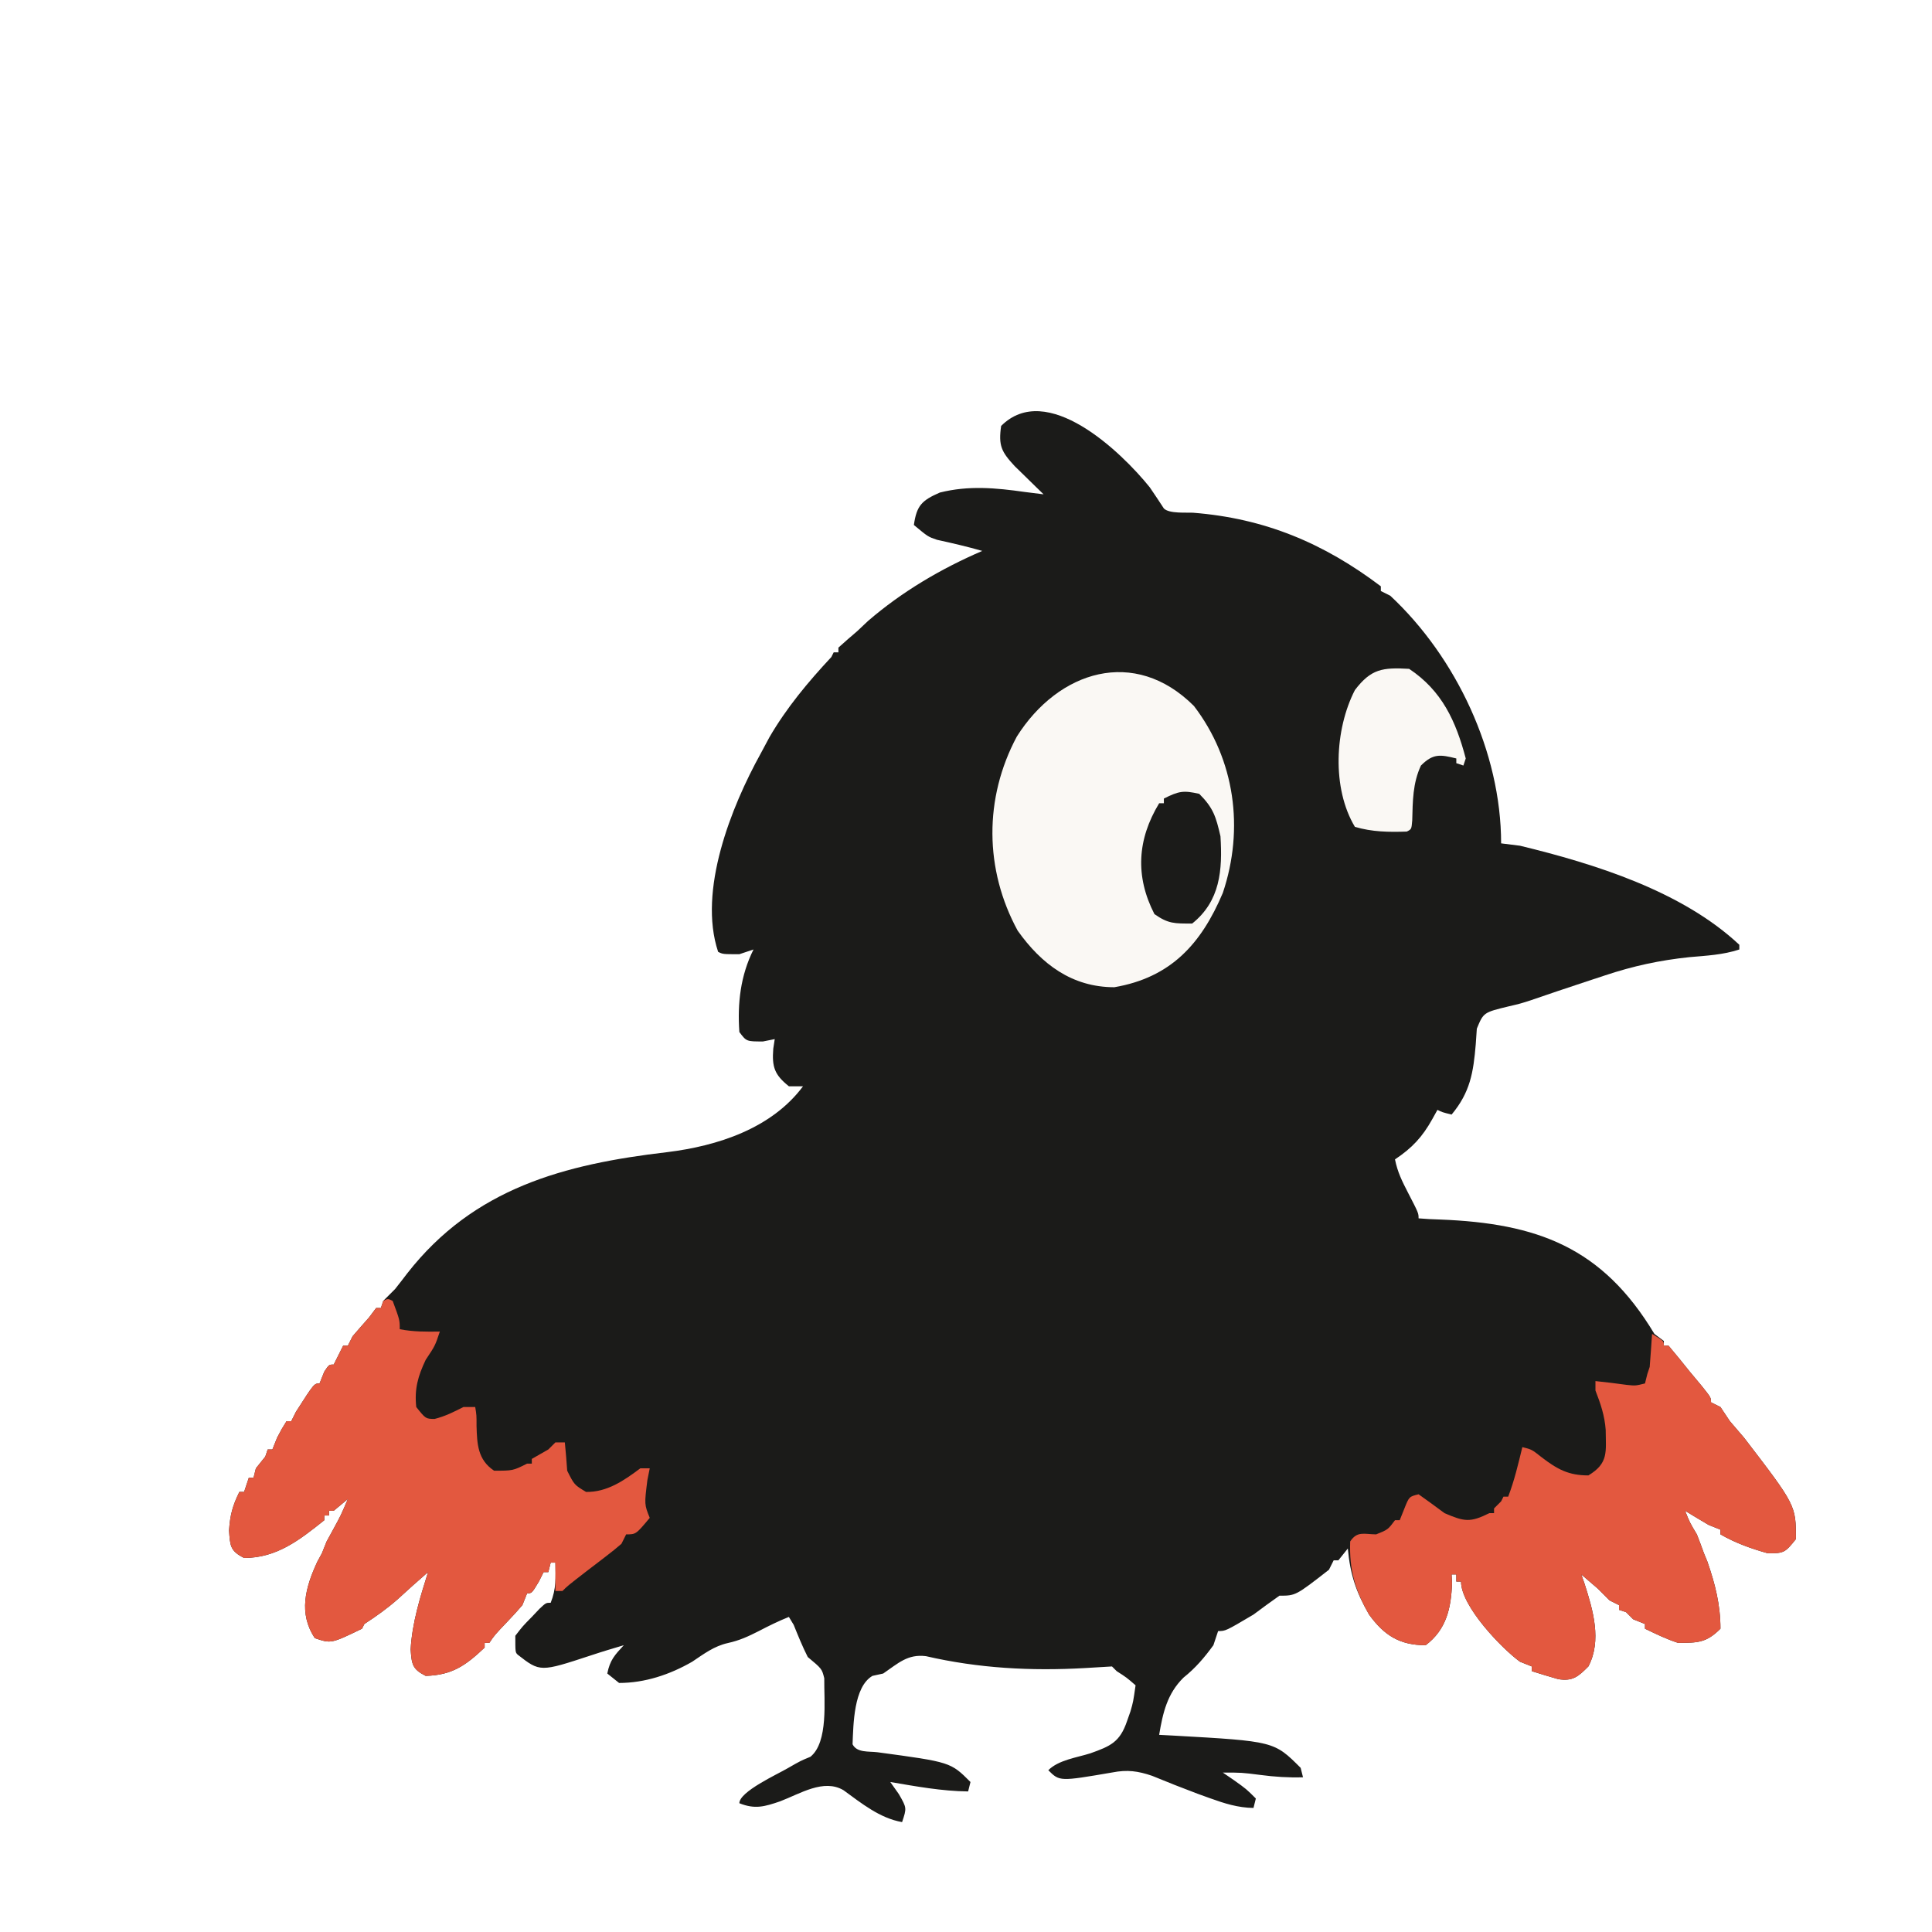
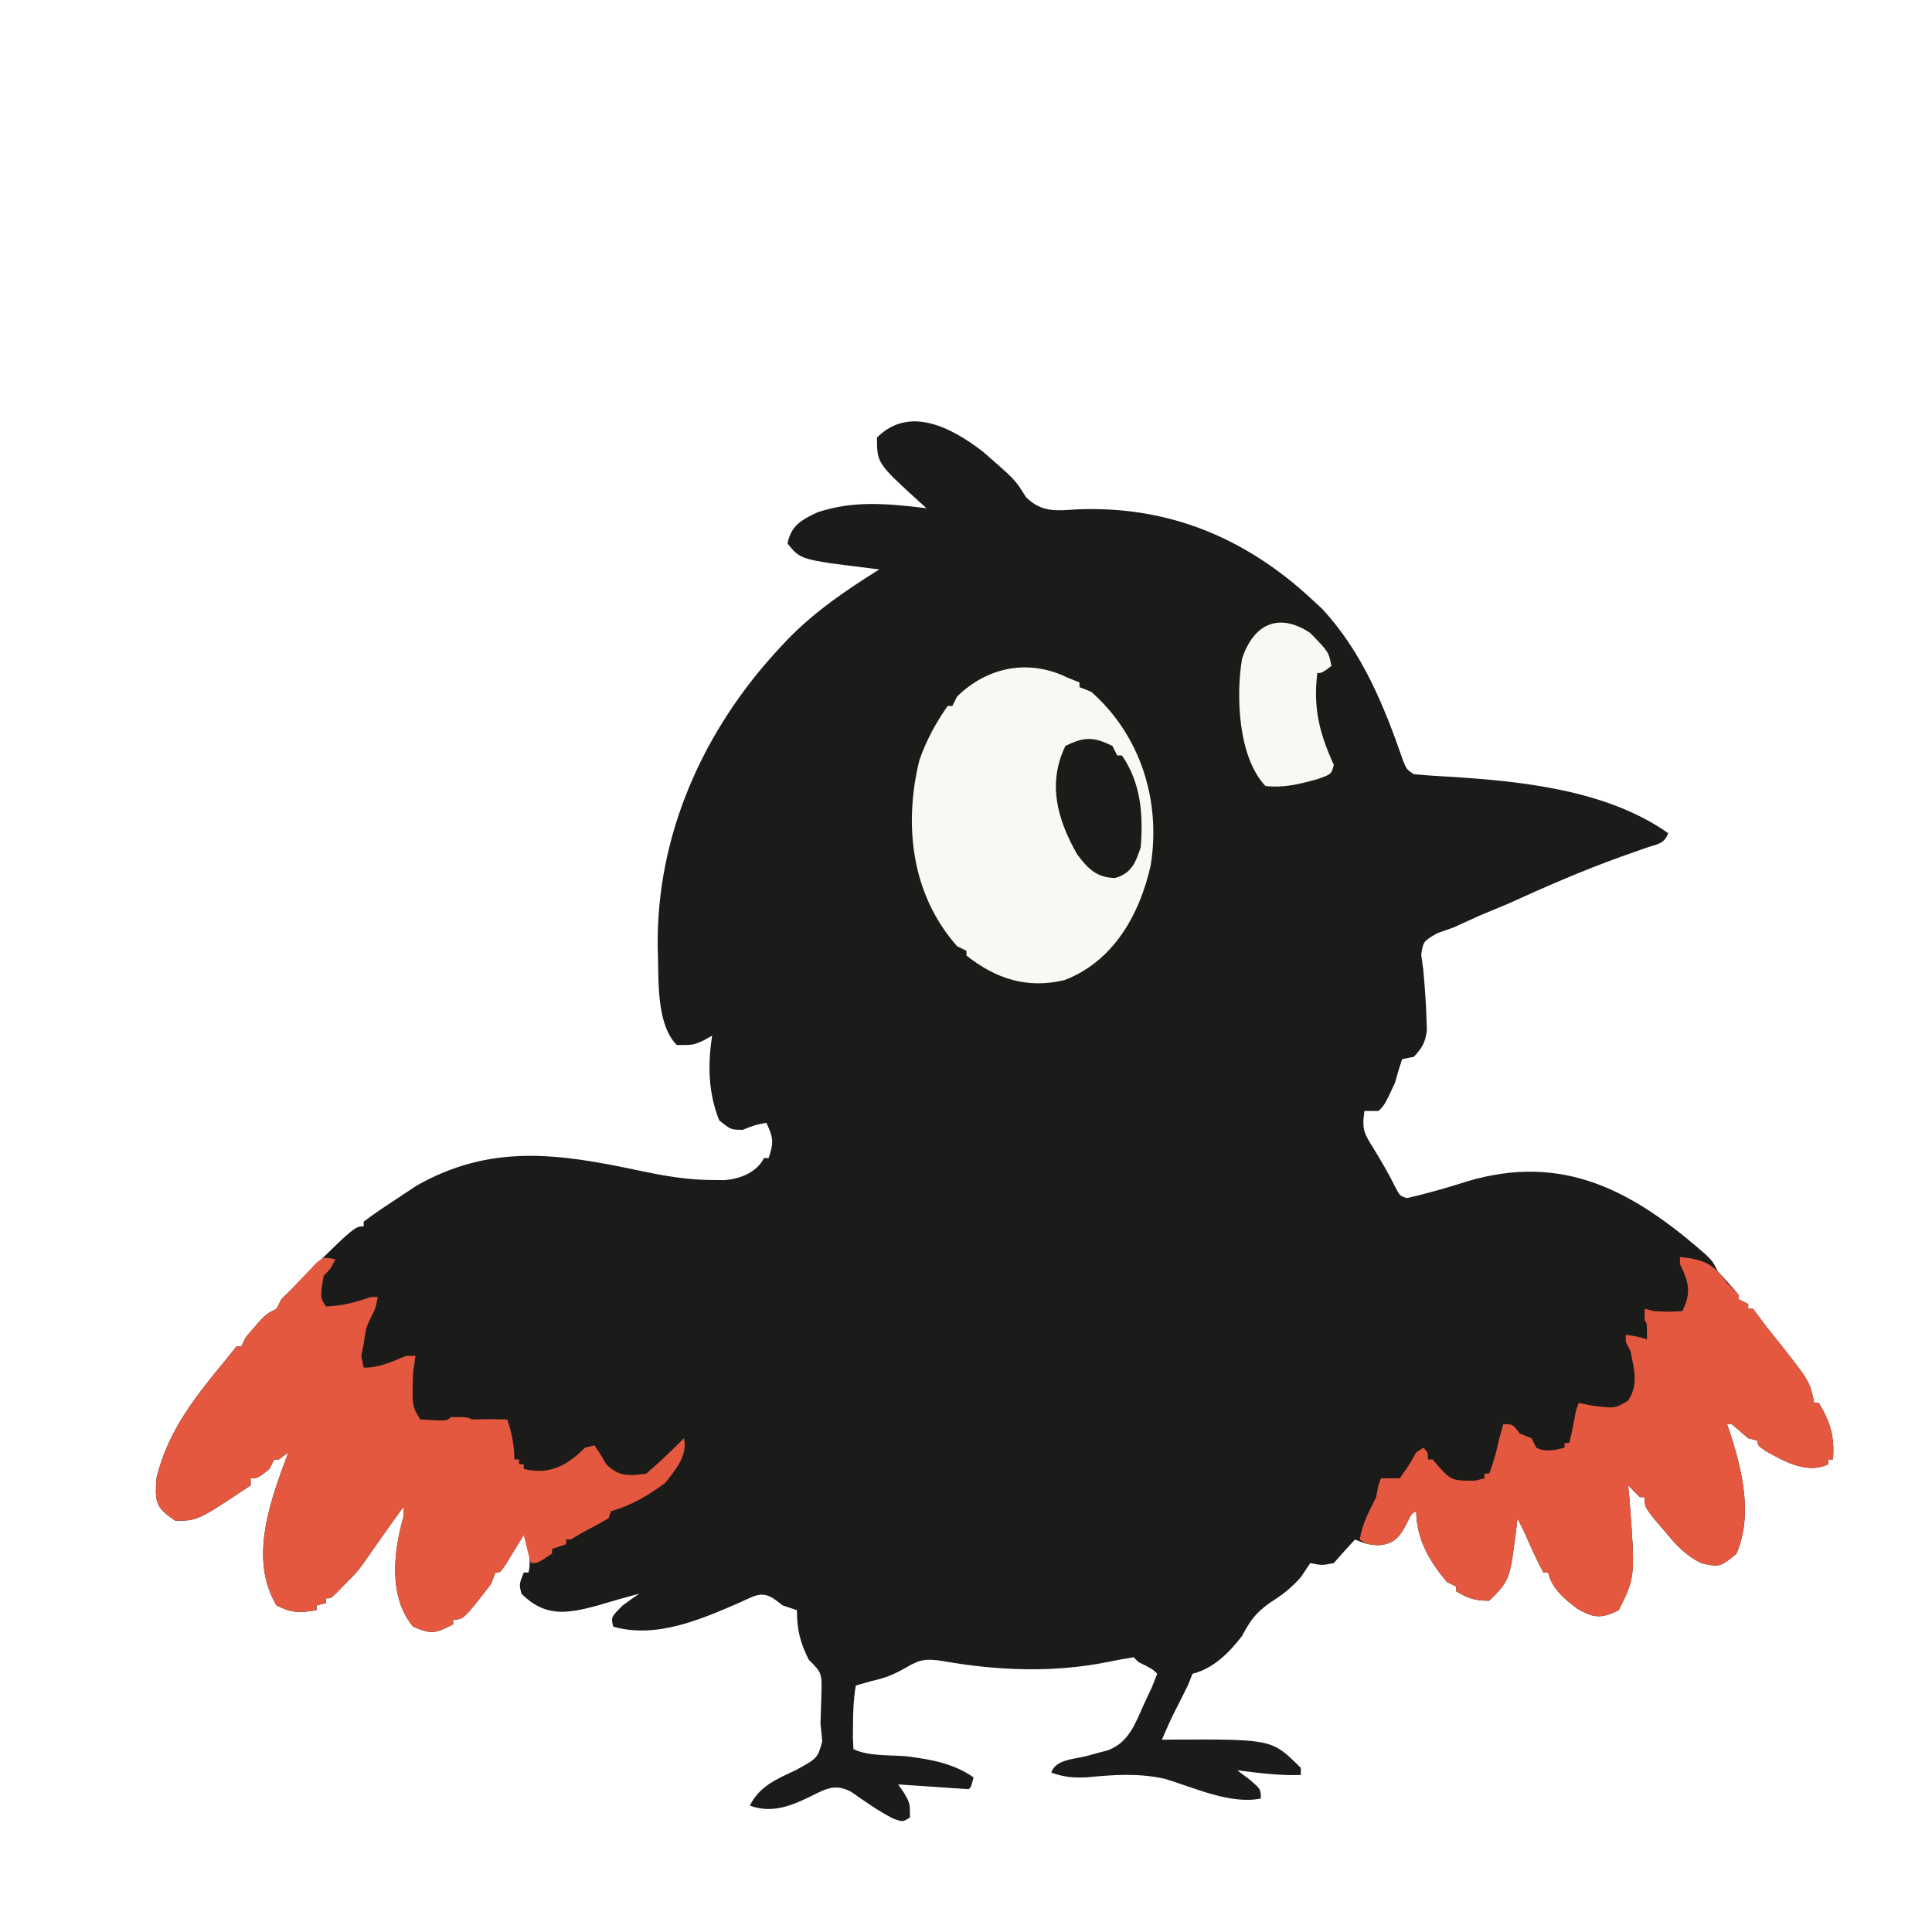
<svg xmlns="http://www.w3.org/2000/svg" viewBox="0 0 512 512">
-   <g transform="matrix(0.625 0 0 0.625 -64.0628 -83.3751)">
-     <path d="M0 0 C2.03 2.98 4.04 5.97 6 9 C8.3 11.3 15.58 10.63 18.44 10.81 C48.8 13.2 73.74 23.68 98 42 C98 42.66 98 43.32 98 44 C99.32 44.66 100.64 45.32 102 46 C129.9 72.01 149 112.33 149 151 C151.66 151.36 154.33 151.68 157 152 C188.65 159.68 225.64 171.2 250 194 C250 194.66 250 195.32 250 196 C243.1 198.28 236.02 198.62 228.81 199.25 C216.22 200.58 204.98 203 193 207 C190.09 207.96 187.17 208.92 184.26 209.88 C176.61 212.42 168.96 214.97 161.35 217.61 C157 219 157 219 152.43 220.06 C141.54 222.69 141.54 222.69 138.7 229.57 C138.55 231.73 138.4 233.9 138.25 236.12 C137.24 248.17 135.89 256.54 128 266 C124 265 124 265 122 264 C121.64 264.65 121.64 264.65 119.81 267.94 C115.6 275.52 111.22 280.19 104 285 C105.08 290.42 107.03 294.28 109.56 299.19 C114 307.79 114 307.79 114 310 C117.03 310.27 120.08 310.41 123.12 310.5 C164.24 312.11 191.88 322.14 214 359 C215.32 359.99 216.64 360.98 218 362 C218 362.66 218 363.32 218 364 C218.66 364 219.32 364 220 364 C223.06 367.62 226.05 371.3 229 375 C229.84 376 229.84 376 234.06 381.06 C238 386 238 386 238 388 C239.32 388.66 240.64 389.32 242 390 C243.32 391.98 244.64 393.96 246 396 C247.99 398.34 249.99 400.67 252 403 C274 431.67 274 431.67 274 446 C269.46 451.68 268.95 452.1 262 452 C254.97 450.02 248.34 447.66 242 444 C242 443.34 242 442.68 242 442 C240.35 441.34 238.7 440.68 237 440 C233.65 438.03 230.31 436.03 227 434 C229 439 229 439 232 444 C233.04 446.65 234.04 449.32 235 452 C235.47 453.15 235.95 454.31 236.44 455.5 C239.75 465.03 242 473.87 242 484 C236.04 489.96 232.42 490 224 490 C219.06 488.4 214.7 486.26 210 484 C210 483.34 210 482.68 210 482 C208.35 481.34 206.7 480.68 205 480 C204.01 479.01 203.02 478.02 202 477 C201.01 476.67 200.02 476.34 199 476 C199 475.34 199 474.68 199 474 C197.68 473.34 196.36 472.68 195 472 C193.35 470.35 191.7 468.7 190 467 C187.68 464.98 185.35 462.98 183 461 C183.45 462.3 183.91 463.6 184.38 464.94 C187.97 476.13 191.78 489.04 186 500 C181.72 504.28 179.38 506.38 173.23 505.39 C169.47 504.33 165.73 503.17 162 502 C162 501.34 162 500.68 162 500 C160.35 499.34 158.7 498.68 157 498 C149.32 492.43 132 474.5 132 464 C131.34 464 130.68 464 130 464 C130 463.01 130 462.02 130 461 C129.34 461 128.68 461 128 461 C128.03 461.62 128.03 461.62 128.19 464.75 C127.81 475.28 125.77 484.43 117 491 C105.97 491 99.41 486.83 93 478 C87.48 468.4 85.01 460.99 84 450 C82.68 451.65 81.36 453.3 80 455 C79.34 455 78.68 455 78 455 C77.34 456.32 76.68 457.64 76 459 C61.88 470 61.88 470 55 470 C51.29 472.61 47.63 475.29 44 478 C32.17 485 32.17 485 29 485 C28.34 486.98 27.68 488.96 27 491 C23.12 496.31 19.46 500.63 14.31 504.75 C7.43 511.53 5.56 519.65 4 529 C6.05 529.11 8.1 529.22 10.22 529.33 C52.73 531.73 52.73 531.73 64 543 C64.33 544.32 64.66 545.64 65 547 C58.84 547.19 52.97 546.81 46.88 546 C39 545 39 545 31 545 C32.57 546.07 34.13 547.14 35.75 548.25 C41 552 41 552 45 556 C44.67 557.32 44.34 558.64 44 560 C37.4 559.91 31.73 558.1 25.56 555.88 C23.83 555.25 22.09 554.63 20.3 553.98 C13.83 551.56 7.41 549.01 1.02 546.38 C-4.99 544.32 -9.57 543.72 -15.81 544.94 C-38.22 548.78 -38.22 548.78 -43 544 C-38.65 539.65 -30.97 538.67 -25.21 536.85 C-16.6 533.79 -12.64 532.07 -9.62 523.19 C-9.14 521.82 -8.66 520.45 -8.16 519.04 C-7 515 -7 515 -6 508 C-9.81 504.69 -9.81 504.69 -14 502 C-14.66 501.34 -15.32 500.68 -16 500 C-19.85 500.21 -23.69 500.43 -27.54 500.69 C-50.34 501.98 -72.59 500.8 -94.89 495.64 C-102.68 494.67 -106.7 498.7 -113 503 C-114.51 503.33 -116.01 503.66 -117.56 504 C-125.53 508.64 -125.65 524.47 -126 533 C-124.16 536.67 -119.19 535.92 -115.44 536.38 C-84.43 540.57 -84.43 540.57 -76 549 C-76.33 550.32 -76.66 551.64 -77 553 C-88.13 552.88 -99.05 550.86 -110 549 C-108.8 550.69 -107.61 552.38 -106.38 554.12 C-103 560 -103 560 -105 566 C-114.45 564.35 -122.21 558.03 -129.81 552.5 C-138.23 547.47 -148.24 553.98 -156.71 557.19 C-163.33 559.46 -167.38 560.65 -174 558 C-174 553.05 -157.79 545.69 -153.56 543.19 C-148 540 -148 540 -143.88 538.31 C-136.19 532.13 -138.12 514.38 -138 505 C-139 501 -139 501 -145 496 C-147.26 491.53 -149.09 486.99 -150.97 482.35 C-151.64 481.24 -152.31 480.14 -153 479 C-157.44 480.78 -161.51 482.79 -165.75 485 C-170.24 487.28 -173.88 488.97 -178.81 490.06 C-184.76 491.39 -188.96 494.64 -194 498 C-203.49 503.47 -214.06 507 -225 507 C-226.65 505.68 -228.3 504.36 -230 503 C-228.86 497.29 -226.87 495.2 -223 491 C-227.63 492.37 -232.26 493.75 -236.84 495.28 C-258.49 502.4 -258.49 502.4 -268 495 C-269 494 -269 494 -269 487 C-265.88 482.94 -265.88 482.94 -262 479 C-260.91 477.85 -259.81 476.69 -258.69 475.5 C-256 473 -256 473 -254 473 C-251.62 467.05 -251.86 462.35 -252 456 C-252.66 456 -253.32 456 -254 456 C-254.33 457.32 -254.66 458.64 -255 460 C-255.66 460 -256.32 460 -257 460 C-257.66 461.32 -258.32 462.64 -259 464 C-262 469 -262 469 -264 469 C-264.66 470.65 -265.32 472.3 -266 474 C-267.93 476.27 -269.94 478.47 -272 480.62 C-277.84 486.76 -277.84 486.76 -280 490 C-280.66 490 -281.32 490 -282 490 C-282 490.66 -282 491.32 -282 492 C-289.99 499.57 -295.8 503.71 -307 504 C-312.73 501.13 -312.93 499.04 -313.38 492.75 C-312.74 481.41 -309.38 470.81 -306 460 C-310.37 463.8 -314.68 467.63 -318.94 471.56 C-323.44 475.51 -327.99 478.74 -333 482 C-333.33 482.66 -333.66 483.32 -334 484 C-347.11 490.34 -347.11 490.34 -354 488 C-360.99 477.51 -358.08 466.63 -352.94 455.56 C-352.3 454.39 -351.66 453.21 -351 452 C-350.34 450.35 -349.68 448.7 -349 447 C-348.03 445.23 -347.06 443.45 -346.06 441.62 C-343 436 -343 436 -340 429 C-341.98 430.65 -343.96 432.3 -346 434 C-346.66 434 -347.32 434 -348 434 C-348 434.66 -348 435.32 -348 436 C-348.66 436 -349.32 436 -350 436 C-350 436.66 -350 437.32 -350 438 C-360.52 446.42 -370.19 454 -384 454 C-389.9 451.05 -389.94 448.87 -390.38 442.38 C-390 435.99 -388.85 431.69 -386 426 C-385.34 426 -384.68 426 -384 426 C-383.34 424.02 -382.68 422.04 -382 420 C-381.34 420 -380.68 420 -380 420 C-379.84 419.34 -379.84 419.34 -379 416 C-377.68 414.35 -376.36 412.7 -375 411 C-374.67 410.01 -374.34 409.02 -374 408 C-373.34 408 -372.68 408 -372 408 C-371.34 406.35 -370.68 404.7 -370 403 C-368 399.19 -368 399.19 -366 396 C-365.34 396 -364.68 396 -364 396 C-363.67 395.34 -363.67 395.34 -362 392 C-354.32 380 -354.32 380 -352 380 C-351.34 378.35 -350.68 376.7 -350 375 C-348 372 -348 372 -346 372 C-345.34 370.68 -344.68 369.36 -344 368 C-343.34 366.68 -342.68 365.36 -342 364 C-341.34 364 -340.68 364 -340 364 C-339.34 362.68 -338.68 361.36 -338 360 C-335.69 357.31 -333.36 354.65 -331 352 C-330.01 350.68 -329.02 349.36 -328 348 C-327.34 348 -326.68 348 -326 348 C-325.67 347.01 -325.34 346.02 -325 345 C-323.35 343.35 -321.7 341.7 -320 340 C-318.24 337.79 -316.52 335.56 -314.81 333.31 C-286.59 297.17 -248.24 287.03 -204.59 281.93 C-183.32 279.32 -160.36 271.94 -147 254 C-148.98 254 -150.96 254 -153 254 C-159.11 249.11 -160.22 245.85 -159.62 238.06 C-159.42 236.72 -159.21 235.38 -159 234 C-160.65 234.33 -162.3 234.66 -164 235 C-171 235 -171 235 -174 231 C-174.85 218.82 -173.54 207.09 -168 196 C-168.99 196.33 -168.99 196.33 -174 198 C-181 198 -181 198 -183 197 C-191.67 171 -177.39 135.4 -165 113 C-163.76 110.69 -162.52 108.38 -161.25 106 C-153.98 93.49 -144.84 82.55 -135 72 C-134.67 71.34 -134.34 70.68 -134 70 C-133.34 70 -132.68 70 -132 70 C-132 69.34 -132 68.68 -132 68 C-129.38 65.62 -126.7 63.3 -124 61 C-123.26 60.3 -123.26 60.3 -119.5 56.75 C-105.05 44.27 -88.51 34.54 -71 27 C-77.36 25.18 -83.7 23.7 -90.16 22.29 C-94 21 -94 21 -100 16 C-98.82 7.73 -96.62 5.58 -89 2.25 C-76.75 -0.81 -65.3 0.25 -53 2 C-50.33 2.34 -47.67 2.67 -45 3 C-46.12 1.91 -47.24 0.83 -48.39 -0.29 C-49.85 -1.72 -51.31 -3.15 -52.81 -4.62 C-54.26 -6.04 -55.71 -7.46 -57.21 -8.91 C-62.89 -15.03 -64.2 -17.61 -63 -26 C-43.72 -45.28 -12.3 -15.26 0 0 Z " fill="#1b1b19" transform="translate(590,340)" />
-     <path d="M0 0 C3 8.08 3 8.08 3 12 C8.65 13.13 14.25 13.09 20 13 C18 19 18 19 14 25 C10.71 31.94 9.18 37.31 10 45 C14 50 14 50 17.75 50.06 C22.26 48.93 25.87 47.1 30 45 C31.65 45 33.3 45 35 45 C35.57 48.44 35.57 48.44 35.56 53 C35.79 60.77 36.05 67.36 43 72 C51 72 51 72 57 69 C57.66 69 58.32 69 59 69 C59 68.34 59 67.68 59 67 C61.32 65.64 63.65 64.31 66 63 C66.99 62.01 67.98 61.02 69 60 C70.32 60 71.64 60 73 60 C73.4 63.99 73.73 68 74 72 C77 78 77 78 82 81 C90.9 81.15 98.09 76.18 105 71 C106.32 71 107.64 71 109 71 C108.67 72.65 108.34 74.3 108 76 C106.71 86.29 106.71 86.29 109 92 C103.15 99 103.15 99 99 99 C98.67 99.66 98.67 99.66 97 103 C94.87 104.84 92.68 106.61 90.44 108.31 C89.18 109.28 87.93 110.24 86.64 111.23 C85.44 112.15 84.24 113.06 83 114 C74.16 120.84 74.16 120.84 72 123 C71.01 123 70.02 123 69 123 C69 119.04 69 115.08 69 111 C68.34 111 67.68 111 67 111 C66.67 112.32 66.34 113.64 66 115 C65.34 115 64.68 115 64 115 C63.67 115.66 63.67 115.66 62 119 C59 124 59 124 57 124 C56.34 125.65 55.68 127.3 55 129 C53.07 131.27 51.06 133.47 49 135.62 C43.16 141.76 43.16 141.76 41 145 C40.34 145 39.68 145 39 145 C39 145.66 39 146.32 39 147 C31.01 154.57 25.2 158.71 14 159 C8.27 156.13 8.07 154.04 7.62 147.75 C8.26 136.41 11.62 125.81 15 115 C10.63 118.8 6.32 122.63 2.06 126.56 C-2.44 130.51 -6.99 133.74 -12 137 C-12.33 137.66 -12.66 138.32 -13 139 C-26.11 145.34 -26.11 145.34 -33 143 C-39.99 132.51 -37.08 121.63 -31.94 110.56 C-31.62 109.97 -31.62 109.97 -30 107 C-29.34 105.35 -28.68 103.7 -28 102 C-27.03 100.23 -26.06 98.45 -25.06 96.62 C-22 91 -22 91 -19 84 C-20.98 85.65 -22.96 87.3 -25 89 C-25.66 89 -26.32 89 -27 89 C-27 89.66 -27 90.32 -27 91 C-27.66 91 -28.32 91 -29 91 C-29 91.66 -29 92.32 -29 93 C-39.52 101.42 -49.19 109 -63 109 C-68.9 106.05 -68.94 103.87 -69.38 97.38 C-69 90.99 -67.85 86.69 -65 81 C-64.34 81 -63.68 81 -63 81 C-62.34 79.02 -61.68 77.04 -61 75 C-60.34 75 -59.68 75 -59 75 C-58.67 73.68 -58.34 72.36 -58 71 C-56.68 69.35 -55.36 67.7 -54 66 C-53.67 65.01 -53.34 64.02 -53 63 C-52.34 63 -51.68 63 -51 63 C-50.34 61.35 -49.68 59.7 -49 58 C-47 54.19 -47 54.19 -45 51 C-44.34 51 -43.68 51 -43 51 C-42.34 49.68 -41.68 48.36 -41 47 C-33.32 35 -33.32 35 -31 35 C-30.34 33.35 -29.68 31.7 -29 30 C-27 27 -27 27 -25 27 C-24.34 25.68 -23.68 24.36 -23 23 C-22.34 21.68 -21.68 20.36 -21 19 C-20.34 19 -19.68 19 -19 19 C-18.34 17.68 -17.68 16.36 -17 15 C-14.69 12.31 -12.36 9.65 -10 7 C-9.01 5.68 -8.02 4.36 -7 3 C-6.34 3 -5.68 3 -5 3 C-4.67 2.01 -4.34 1.02 -4 0 C-2 -1 -2 -1 0 0 Z " fill="#e3583f" transform="translate(269,685)" />
-     <path d="M0 0 C5 3 5 3 5 5 C5.66 5 6.32 5 7 5 C10.06 8.62 13.05 12.3 16 16 C17.67 18 19.34 20 21.06 22.06 C25 27 25 27 25 29 C25.66 29.33 25.66 29.33 29 31 C29.66 31.99 29.66 31.99 33 37 C34.99 39.34 36.99 41.67 39 44 C61 72.67 61 72.67 61 87 C56.46 92.68 55.95 93.1 49 93 C41.97 91.02 35.34 88.66 29 85 C29 84.34 29 83.68 29 83 C27.35 82.34 25.7 81.68 24 81 C20.65 79.03 17.31 77.03 14 75 C16 80 16 80 19 85 C20.04 87.65 21.04 90.32 22 93 C22.47 94.15 22.95 95.31 23.44 96.5 C26.75 106.03 29 114.87 29 125 C23.04 130.96 19.42 131 11 131 C6.06 129.4 1.7 127.26 -3 125 C-3 124.34 -3 123.68 -3 123 C-4.65 122.34 -6.3 121.68 -8 121 C-8.99 120.01 -9.98 119.02 -11 118 C-11.5 117.84 -11.5 117.84 -14 117 C-14 116.34 -14 115.68 -14 115 C-14.66 114.67 -14.66 114.67 -18 113 C-19.65 111.35 -21.3 109.7 -23 108 C-25.32 105.98 -27.65 103.98 -30 102 C-29.55 103.3 -29.09 104.6 -28.62 105.94 C-25.03 117.13 -21.22 130.04 -27 141 C-31.28 145.28 -33.62 147.38 -39.77 146.39 C-43.53 145.33 -47.27 144.17 -51 143 C-51 142.34 -51 141.68 -51 141 C-52.65 140.34 -54.3 139.68 -56 139 C-63.68 133.43 -81 115.5 -81 105 C-81.66 105 -82.32 105 -83 105 C-83 104.01 -83 103.02 -83 102 C-83.66 102 -84.32 102 -85 102 C-84.94 103.24 -84.88 104.48 -84.81 105.75 C-85.19 116.28 -87.23 125.43 -96 132 C-107.03 132 -113.59 127.83 -120 119 C-125.95 108.56 -128.43 100.05 -128 88 C-125 83.5 -122.16 84.93 -117 85 C-112 83 -112 83 -109 79 C-108.34 79 -107.68 79 -107 79 C-106.34 77.35 -105.68 75.7 -105 74 C-103 69 -103 69 -99 68 C-95.3 70.61 -91.63 73.29 -88 76 C-79.61 79.6 -77.15 80.07 -69 76 C-68.34 76 -67.68 76 -67 76 C-67 75.34 -67 74.68 -67 74 C-66.01 73.01 -65.02 72.02 -64 71 C-63.67 70.34 -63.34 69.68 -63 69 C-62.34 69 -61.68 69 -61 69 C-58.38 62.17 -56.72 55.11 -55 48 C-51 49 -51 49 -46.81 52.31 C-40.17 57.4 -35.42 60 -27 60 C-18.37 54.82 -19.59 50.09 -19.66 40.68 C-20.09 34.69 -21.82 29.58 -24 24 C-24 22.68 -24 21.36 -24 20 C-19.55 20.49 -15.12 20.98 -10.69 21.62 C-7 22 -7 22 -3 21 C-2.67 19.68 -2.34 18.36 -2 17 C-1.84 16.5 -1.84 16.5 -1 14 C-0.63 9.34 -0.3 4.67 0 0 Z " fill="#e3583f" transform="translate(803,699)" />
-     <path d="M0 0 C13.92 9.28 19.82 22.13 24 38 C23.67 38.99 23.34 39.98 23 41 C22.01 40.67 21.02 40.34 20 40 C20 39.34 20 38.68 20 38 C13.13 36.28 10.13 35.87 5 41 C1.49 48.54 1.53 56.11 1.31 64.28 C1 68 1 68 -1 69 C-8.61 69.26 -15.67 69.17 -23 67 C-32.84 50.6 -31.57 25.66 -23 9 C-16.14 -0.01 -11.28 -0.64 0 0 Z " fill="#faf8f4" transform="translate(700,417)" />
-     <path d="M0 0 C17.39 22.73 21.4 52.02 12.25 79.25 C3.08 100.95 -9.86 115.15 -33.75 119.25 C-51.7 119.25 -64.69 109.44 -74.75 95.25 C-88.83 69.39 -89.08 39.1 -75.09 12.95 C-57.47 -14.94 -25.19 -25.19 0 0 Z M-12.75 39.25 C-12.75 39.91 -12.75 40.57 -12.75 41.25 C-13.41 41.25 -14.07 41.25 -14.75 41.25 C-24.03 56.57 -25 72.19 -16.75 88.25 C-10.84 92.38 -8.28 92.25 -0.75 92.25 C11.16 82.72 12.15 69.55 11.25 55.25 C9.33 46.98 8.28 43.28 2.25 37.25 C-4.48 35.73 -6.37 36.06 -12.75 39.25 Z " fill="#faf8f4" transform="translate(608.75,432.75)" />
+   <g transform="matrix(0.624019 0 0 0.624019 -63.3731 -82.4872)">
+     <path d="M0 0 C13.76 11.98 13.76 11.98 18.24 19.28 C24.99 25.98 31.19 25.04 40.12 24.5 C78.86 22.92 111.84 36.69 140 63 C140.66 63.61 140.66 63.61 144 66.69 C161.12 85.15 170.34 107.85 178.46 131.32 C180 135 180 135 183 137 C187.72 137.42 192.45 137.74 197.19 138 C228.26 139.88 264.73 143.53 291 162 C289.43 166.72 285.99 166.72 281.44 168.31 C279.7 168.93 277.96 169.55 276.18 170.18 C274.47 170.78 272.76 171.38 271 172 C254.66 177.89 238.8 184.8 223 192 C219 193.67 215 195.33 211 197 C207.32 198.65 203.66 200.31 200 202 C197.63 202.85 195.26 203.69 192.81 204.56 C187 208 187 208 186.12 213.62 C186.41 215.73 186.7 217.83 187 220 C187.63 227.11 188.18 234.18 188.38 241.31 C188.42 242.79 188.47 244.27 188.52 245.8 C187.89 250.89 186.46 253.26 183 257 C181.35 257.33 179.7 257.66 178 258 C176.89 261.3 175.91 264.64 175 268 C170.64 277.36 170.64 277.36 168 280 C166.02 280 164.04 280 162 280 C160.84 288.15 161.93 289.55 166.12 296.31 C169.31 301.55 172.3 306.62 175 312.12 C177 316 177 316 180 317 C182.98 316.36 185.94 315.61 188.88 314.81 C190.59 314.35 192.31 313.88 194.07 313.4 C197.97 312.29 201.83 311.1 205.69 309.88 C246.74 297.68 276.36 314.1 307 341 C310 344 310 344 312 348 C313.53 349.69 315.05 351.38 316.62 353.12 C321 358 321 358 321 360 C322.32 360.66 323.64 361.32 325 362 C325 362.66 325 363.32 325 364 C325.66 364 326.32 364 327 364 C329.05 366.63 331.03 369.31 333 372 C334.79 374.23 336.58 376.46 338.38 378.69 C351.2 394.98 351.2 394.98 353 404 C353.66 404 354.32 404 355 404 C359.98 412.37 361.69 418.28 361 428 C360.34 428 359.68 428 359 428 C359 428.66 359 429.32 359 430 C350.14 434.43 340.03 428.72 332.38 424.38 C329 422 329 422 329 420 C327.68 419.67 326.36 419.34 325 419 C322.65 417.02 320.32 415.02 318 413 C317.34 413 316.68 413 316 413 C316.45 414.3 316.9 415.61 317.36 416.95 C322.62 433.18 326.93 451.83 320 468 C313.38 473.51 312.86 473.91 305 472 C298.5 468.75 294.56 464.59 290 459 C288.37 457.1 286.74 455.2 285.06 453.25 C281 448 281 448 281 444 C280.34 444 279.68 444 279 444 C277.35 442.35 275.7 440.7 274 439 C274.16 440.65 274.33 442.3 274.5 444 C277.07 477.86 277.07 477.86 270 492 C262.76 495.62 259.52 495.43 252.5 491.44 C246.85 487.12 241.77 483.06 240 476 C239.34 476 238.68 476 238 476 C235.03 470.43 232.49 464.8 230 459 C229.5 458.01 229.5 458.01 227 453 C226.84 454.4 226.68 455.8 226.52 457.24 C223.76 479.24 223.76 479.24 215 488 C209.01 487.92 206.21 487.13 201 484 C201 483.34 201 482.68 201 482 C199.68 481.34 198.36 480.68 197 480 C189.51 471.02 184.18 461.91 184 450 C182 451 182 451 180.19 454.75 C177.09 460.77 174.94 463.83 168 464.44 C163 464 163 464 158 462 C154.94 465.28 151.94 468.61 149 472 C144 473 144 473 139 472 C137.68 473.98 136.36 475.96 135 478 C130.92 482.59 127.18 485.51 121.94 488.81 C115.73 493.19 113.54 496.42 110 503 C104.49 510.1 97.95 516.76 89 519 C88.34 520.65 87.68 522.3 87 524 C85.03 528.02 83 532 80.97 535.99 C79.19 539.6 77.59 543.3 76 547 C77.78 546.99 79.55 546.98 81.38 546.96 C122.81 546.81 122.81 546.81 135 559 C135 559.99 135 560.98 135 562 C125.84 562.29 117.07 561.15 108 560 C109.65 561.24 111.3 562.48 113 563.75 C118 568 118 568 118 572 C105 574.6 89.75 567.36 77.32 563.64 C66.01 561.1 55.5 561.88 44 563 C38.03 563.23 34.78 562.93 29 561 C30.9 555.29 38.86 555.3 44.27 553.88 C45.77 553.46 47.27 553.05 48.81 552.62 C50.24 552.25 51.67 551.87 53.14 551.48 C62.13 548.04 64.68 540 68.44 531.81 C69.53 529.47 70.62 527.12 71.75 524.71 C72.12 523.77 72.12 523.77 74 519 C72 517 72 517 66 514 C65.34 513.34 64.68 512.68 64 512 C60.32 512.57 56.65 513.25 53 514 C30 518.65 6.03 517.71 -16.96 513.62 C-23.7 512.59 -26.47 512.68 -32.44 516.25 C-37.92 519.39 -41.25 520.74 -47.19 522.06 C-49.44 522.7 -51.68 523.34 -54 524 C-54.96 529.75 -55.17 534.99 -55.19 540.81 C-55.2 542.7 -55.22 544.58 -55.23 546.52 C-55.19 547.26 -55.19 547.26 -55 551 C-48.69 554.15 -39.17 553.42 -32.23 554.09 C-22.01 555.38 -12.58 557.04 -4 563 C-5 567 -5 567 -6 568 C-11.01 567.72 -16 567.38 -21 567 C-23.81 566.81 -26.62 566.62 -29.44 566.44 C-31.6 566.29 -33.77 566.15 -36 566 C-35.18 567.2 -34.35 568.39 -33.5 569.62 C-31 574 -31 574 -31 580 C-34 582 -34 582 -38.15 580.49 C-44.48 577.24 -50.11 573.25 -55.91 569.17 C-61.38 566.27 -65.03 567.01 -70.5 569.75 C-79.84 574.42 -88.74 578.78 -99 575 C-94.87 566.74 -87.69 563.77 -79.62 560 C-70.25 554.89 -70.25 554.89 -68.25 547.69 C-68.5 545.15 -68.75 542.61 -69 540 C-68.89 536.15 -68.76 532.29 -68.62 528.44 C-68.37 518.63 -68.37 518.63 -74 513 C-77.67 505.66 -79 500.27 -79 492 C-80.98 491.34 -82.96 490.68 -85 490 C-86.18 489.11 -87.35 488.23 -88.56 487.31 C-94.09 483.6 -97.12 486.05 -103 488.62 C-119.74 495.93 -138.76 504.21 -157 499 C-158 495 -158 495 -153 490 C-150.69 488.3 -148.36 486.62 -146 485 C-152.03 486.63 -158.02 488.31 -164 490.12 C-176.91 493.58 -186.07 494.93 -196 485 C-197 481 -197 481 -195 476 C-194.34 476 -193.68 476 -193 476 C-191.55 470.19 -193.45 465.69 -195 460 C-195.7 461.15 -196.4 462.31 -197.12 463.5 C-198.03 464.99 -198.94 466.47 -199.88 468 C-200.78 469.49 -201.68 470.97 -202.62 472.5 C-205 476 -205 476 -207 476 C-207.66 477.65 -208.32 479.3 -209 481 C-220.63 496 -220.63 496 -225 496 C-225 496.66 -225 497.32 -225 498 C-232.53 501.82 -233.88 502.48 -242 499 C-252.58 486.31 -250.37 467.11 -246 452 C-246 450.68 -246 449.36 -246 448 C-251.84 455.98 -257.54 464.05 -263.17 472.18 C-266 476 -266 476 -271 481 C-271.53 481.55 -271.53 481.55 -274.19 484.31 C-277 487 -277 487 -279 487 C-279 487.66 -279 488.32 -279 489 C-280.32 489.33 -281.64 489.66 -283 490 C-283 490.66 -283 491.32 -283 492 C-290.27 493.15 -293.27 493.36 -300 490 C-312.02 469.97 -302.41 445.02 -295 425 C-296.32 425.99 -297.64 426.98 -299 428 C-299.66 428 -300.32 428 -301 428 C-301.66 429.32 -302.32 430.64 -303 432 C-308 436 -308 436 -311 436 C-311 436.99 -311 437.98 -311 439 C-333.5 454 -333.5 454 -343 454 C-351.58 448.28 -351.61 446.08 -351 436 C-346.19 415.7 -334.07 400.79 -321 385 C-319.68 383.35 -318.36 381.7 -317 380 C-316.34 380 -315.68 380 -315 380 C-314.34 378.68 -313.68 377.36 -313 376 C-304.81 366.4 -304.81 366.4 -300 364 C-299.34 362.68 -298.68 361.36 -298 360 C-267 329 -267 329 -263 329 C-263 328.34 -263 327.68 -263 327 C-257.85 323.07 -252.4 319.57 -247 316 C-244.92 314.62 -242.83 313.24 -240.69 311.81 C-209.03 293.77 -180.27 298.03 -145.91 305.34 C-135.61 307.52 -125.69 309.29 -115.12 309.31 C-113.35 309.33 -111.58 309.35 -109.76 309.36 C-103.29 308.87 -96.1 306.2 -93 300 C-92.34 300 -91.68 300 -91 300 C-88.77 293.31 -89.03 291.22 -92 285 C-97 286 -97 286 -102 288 C-107 288 -107 288 -112 284 C-116.67 272.33 -116.94 260.34 -115 248 C-116.18 248.66 -117.35 249.32 -118.56 250 C-123 252 -123 252 -130 252 C-138.31 243.69 -137.75 226.23 -138 215 C-138.04 213.57 -138.08 212.14 -138.12 210.67 C-138.83 162.66 -118.59 117.79 -86 83 C-85.12 82.06 -84.24 81.11 -83.33 80.14 C-71.71 68.05 -58.16 58.85 -44 50 C-45.52 49.82 -47.04 49.64 -48.61 49.45 C-77.51 45.86 -77.51 45.86 -83 39 C-81.47 31.34 -77.11 29 -70.25 25.75 C-54.62 20.54 -40.05 22.14 -24 24 C-24.43 23.61 -24.43 23.61 -26.6 21.66 C-45 4.89 -45 4.89 -45 -6 C-31.23 -19.77 -13.29 -10.22 0 0 Z " fill="#1b1b19" transform="translate(519,324)" />
+     <path d="M0 0 C-2 4 -2 4 -5 7 C-6.5 16.25 -6.5 16.25 -4 20 C2.84 19.81 8.59 18.27 15 16 C15.99 16 16.98 16 18 16 C17 21 17 21 15 24.88 C13 29 13 29 12 36 C11.67 37.65 11.34 39.3 11 41 C11.16 41.83 11.16 41.83 12 46 C18.57 46.12 24 43.45 30 41 C31.32 41 32.64 41 34 41 C33.67 43.31 33.34 45.62 33 48 C32.53 62.22 32.53 62.22 36 68 C47.31 68.69 47.31 68.69 49 67 C56 67 56 67 58 68 C60.5 67.96 62.99 67.92 65.56 67.88 C68.02 67.92 70.47 67.96 73 68 C74.84 73.53 76 79.17 76 85 C76.66 85 77.32 85 78 85 C78 85.66 78 86.32 78 87 C78.66 87 79.32 87 80 87 C80 87.66 80 88.32 80 89 C90.85 91.71 98.38 87.62 106 80 C107.32 79.67 108.64 79.34 110 79 C112.56 82.75 112.56 82.75 115 87 C120.36 92.36 124.79 92.03 132 91 C137.63 86.25 142.79 81.21 148 76 C149.79 83.17 144.37 89.55 140 95 C132.65 100.42 125.8 104.48 117 107 C116.67 107.99 116.34 108.98 116 110 C112.37 112.07 108.7 114.07 105 116 C103.35 116.99 101.7 117.98 100 119 C99.34 119 98.68 119 98 119 C98 119.66 98 120.32 98 121 C97.01 121.33 97.01 121.33 92 123 C92 123.66 92 124.32 92 125 C86 129 86 129 83 129 C81.88 125.03 80.88 121.03 80 117 C79.65 117.58 79.65 117.58 77.88 120.5 C76.97 121.99 76.06 123.47 75.12 125 C74.22 126.49 73.32 127.97 72.38 129.5 C70 133 70 133 68 133 C67.34 134.65 66.68 136.3 66 138 C54.37 153 54.37 153 50 153 C50 153.66 50 154.32 50 155 C42.47 158.82 41.12 159.48 33 156 C22.42 143.31 24.63 124.11 29 109 C29 107.68 29 106.36 29 105 C23.16 112.98 17.46 121.05 11.83 129.18 C9 133 9 133 4 138 C2.95 139.09 1.9 140.19 0.81 141.31 C-2 144 -2 144 -4 144 C-4 144.66 -4 145.32 -4 146 C-5.32 146.33 -6.64 146.66 -8 147 C-8 147.66 -8 148.32 -8 149 C-15.27 150.15 -18.27 150.36 -25 147 C-37.02 126.97 -27.41 102.02 -20 82 C-21.32 82.99 -22.64 83.98 -24 85 C-24.66 85 -25.32 85 -26 85 C-26.66 86.32 -27.32 87.64 -28 89 C-33 93 -33 93 -36 93 C-36 93.99 -36 94.98 -36 96 C-58.5 111 -58.5 111 -68 111 C-76.58 105.28 -76.61 103.08 -76 93 C-71.19 72.7 -59.07 57.79 -46 42 C-45.34 41.17 -45.34 41.17 -42 37 C-41.34 37 -40.68 37 -40 37 C-39.34 35.68 -38.68 34.36 -38 33 C-29.81 23.4 -29.81 23.4 -25 21 C-24.34 19.68 -23.68 18.36 -23 17 C-22.18 16.17 -22.18 16.17 -18 12 C-16.96 10.89 -15.92 9.78 -14.84 8.63 C-13.74 7.48 -12.64 6.32 -11.5 5.12 C-10.4 3.95 -9.29 2.78 -8.16 1.57 C-5 -1 -5 -1 0 0 Z " fill="#e3583f" transform="translate(244,667)" />
+     <path d="M0 0 C9.93 1.03 14.22 2.76 20 11 C21.65 12.65 23.3 14.3 25 16 C25 16.66 25 17.32 25 18 C25.66 18.33 25.66 18.33 29 20 C29 20.66 29 21.32 29 22 C29.66 22 30.32 22 31 22 C33.05 24.63 35.03 27.31 37 30 C38.79 32.23 40.58 34.46 42.38 36.69 C55.2 52.98 55.2 52.98 57 62 C57.66 62 58.32 62 59 62 C63.98 70.37 65.69 76.28 65 86 C64.34 86 63.68 86 63 86 C63 86.66 63 87.32 63 88 C54.14 92.43 44.03 86.72 36.38 82.38 C33 80 33 80 33 78 C31.68 77.67 30.36 77.34 29 77 C26.65 75.02 24.32 73.02 22 71 C21.34 71 20.68 71 20 71 C20.45 72.3 20.9 73.61 21.36 74.95 C26.62 91.18 30.93 109.83 24 126 C17.38 131.51 16.86 131.91 9 130 C2.5 126.75 -1.44 122.59 -6 117 C-7.63 115.1 -9.26 113.21 -10.94 111.25 C-15 106 -15 106 -15 102 C-15.66 102 -16.32 102 -17 102 C-18.65 100.35 -20.3 98.7 -22 97 C-21.84 98.65 -21.67 100.3 -21.5 102 C-18.93 135.86 -18.93 135.86 -26 150 C-33.24 153.62 -36.48 153.43 -43.5 149.44 C-49.15 145.12 -54.23 141.06 -56 134 C-56.66 134 -57.32 134 -58 134 C-60.97 128.43 -63.51 122.8 -66 117 C-66.99 115.02 -67.98 113.04 -69 111 C-69.16 112.4 -69.32 113.8 -69.48 115.24 C-72.24 137.24 -72.24 137.24 -81 146 C-86.99 145.92 -89.79 145.13 -95 142 C-95 141.34 -95 140.68 -95 140 C-96.32 139.34 -97.64 138.68 -99 138 C-106.49 129.02 -111.82 119.91 -112 108 C-114 109 -114 109 -115.81 112.75 C-118.96 118.86 -121.1 121.84 -128.12 122.44 C-133 122 -133 122 -136 120 C-134.85 113.11 -132.11 108.23 -129 102 C-128.86 101.22 -128.86 101.22 -128.12 97.25 C-127.75 96.18 -127.38 95.11 -127 94 C-124.36 94 -121.72 94 -119 94 C-115.19 88.62 -115.19 88.62 -112 83 C-111.5 82.67 -111.5 82.67 -109 81 C-107 83 -107 83 -107 86 C-106.34 86 -105.68 86 -105 86 C-104.05 87.11 -103.1 88.23 -102.12 89.38 C-96.99 95.33 -95.2 95 -87 95 C-86.34 94.84 -86.34 94.84 -83 94 C-83 93.34 -83 92.68 -83 92 C-82.34 92 -81.68 92 -81 92 C-79.03 86.86 -77.74 81.82 -76.56 76.44 C-76.05 74.64 -75.53 72.85 -75 71 C-71 71 -71 71 -68 75 C-66.35 75.66 -64.7 76.32 -63 77 C-62.34 78.32 -61.68 79.64 -61 81 C-57 83 -53.13 82.03 -49 81 C-49 80.34 -49 79.68 -49 79 C-48.34 79 -47.68 79 -47 79 C-45.87 74.48 -44.99 69.96 -44.19 65.38 C-43.8 64.26 -43.4 63.15 -43 62 C-41.35 62.33 -39.7 62.66 -38 63 C-27.68 64.41 -27.68 64.41 -22 61 C-17.48 54.23 -19.49 47.49 -21 40 C-21.33 39.34 -21.33 39.34 -23 36 C-23 35.01 -23 34.02 -23 33 C-17 34 -17 34 -14 35 C-14 28 -14 28 -15 27 C-15 25.35 -15 23.7 -15 22 C-14.34 22.16 -14.34 22.16 -11 23 C-4.88 23.31 -4.88 23.31 1 23 C5 14.99 3.69 10.6 0 3 C0 2.01 0 1.02 0 0 Z " fill="#e3583f" transform="translate(815,666)" />
+     <path d="M0 0 C7.81 8.03 7.81 8.03 9 14 C5 17 5 17 3 17 C1.2 31.79 3.82 42.44 10 56 C9 60 9 60 2.69 62.19 C-4.98 64.27 -11.02 65.81 -19 65 C-30.65 52.86 -31.64 26.47 -28.94 10.88 C-24.01 -4.08 -13.13 -8.76 0 0 Z " fill="#faf8f4" transform="translate(658,401)" />
+     <path d="M0 0 C1.65 0.66 3.3 1.32 5 2 C5 2.66 5 3.32 5 4 C6.65 4.66 8.3 5.32 10 6 C30.94 24.46 39.67 52.28 35.24 79.69 C30.59 100.48 19.43 120.53 -1.44 128.44 C-17.18 132.18 -30.43 127.95 -43 118 C-43 117.34 -43 116.68 -43 116 C-44.32 115.34 -45.64 114.68 -47 114 C-66.35 92.15 -69.77 62.67 -63 35 C-60.02 26.56 -56.12 19.34 -51 12 C-50.34 12 -49.68 12 -49 12 C-48.34 10.68 -47.68 9.36 -47 8 C-34 -4.73 -16.4 -8.08 0 0 Z M-1 29 C-8.69 44.99 -4.43 60.15 4 75 C8.4 80.89 12.24 84.94 20.06 85.06 C27.06 83.17 28.85 78.46 31 72 C32.08 58.23 31.15 44.69 23 33 C22.34 33 21.68 33 21 33 C20.34 31.68 19.68 30.36 19 29 C11.04 25.02 6.96 25.02 -1 29 Z " fill="#faf8f4" transform="translate(555,420)" />
  </g>
</svg>
